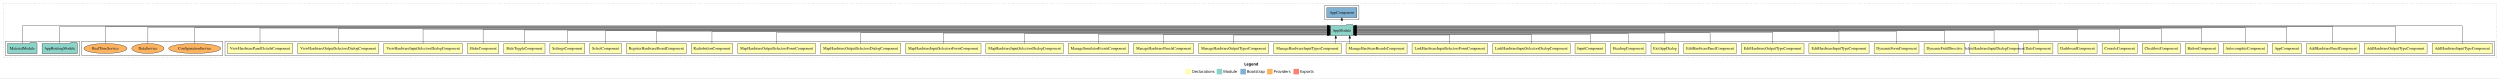
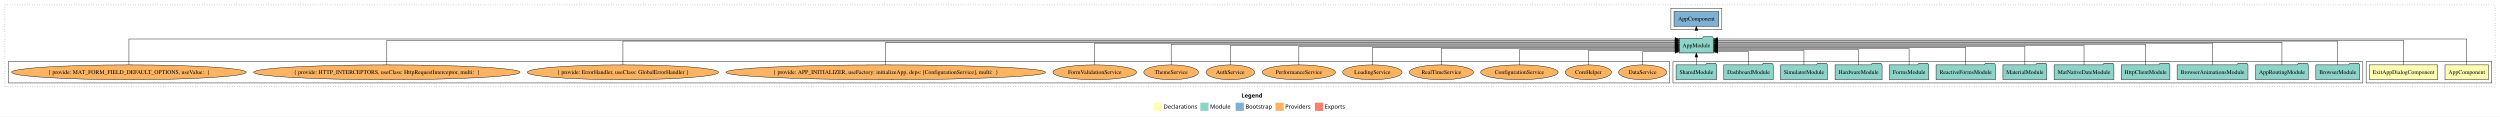
- <svg xmlns="http://www.w3.org/2000/svg" width="9077pt" height="284pt" viewBox="0.00 0.00 9077.00 284.00">
+ <svg xmlns="http://www.w3.org/2000/svg" width="6088pt" height="284pt" viewBox="0.00 0.00 6088.00 284.00">
  <g id="graph0" class="graph" transform="scale(1 1) rotate(0) translate(4 280)">
-     <polygon fill="white" stroke="transparent" points="-4,4 -4,-280 9073,-280 9073,4 -4,4" />
-     <text text-anchor="start" x="4513.51" y="-42.4" font-family="sans-serif" font-weight="bold" font-size="14.00">Legend</text>
-     <polygon fill="#ffffb3" stroke="transparent" points="4300.5,-10 4300.5,-30 4320.5,-30 4320.5,-10 4300.5,-10" />
-     <text text-anchor="start" x="4324.13" y="-15.4" font-family="sans-serif" font-size="14.00">  Declarations</text>
-     <polygon fill="#8dd3c7" stroke="transparent" points="4413.5,-10 4413.5,-30 4433.5,-30 4433.5,-10 4413.5,-10" />
-     <text text-anchor="start" x="4437.23" y="-15.4" font-family="sans-serif" font-size="14.00">  Module</text>
-     <polygon fill="#80b1d3" stroke="transparent" points="4499.5,-10 4499.5,-30 4519.5,-30 4519.5,-10 4499.5,-10" />
-     <text text-anchor="start" x="4523.28" y="-15.4" font-family="sans-serif" font-size="14.00">  Bootstrap</text>
-     <polygon fill="#fdb462" stroke="transparent" points="4596.5,-10 4596.5,-30 4616.5,-30 4616.5,-10 4596.5,-10" />
-     <text text-anchor="start" x="4620.17" y="-15.4" font-family="sans-serif" font-size="14.00">  Providers</text>
-     <polygon fill="#fb8072" stroke="transparent" points="4692.5,-10 4692.5,-30 4712.5,-30 4712.5,-10 4692.5,-10" />
-     <text text-anchor="start" x="4716.23" y="-15.4" font-family="sans-serif" font-size="14.00">  Exports</text>
+     <polygon fill="white" stroke="transparent" points="-4,4 -4,-280 6084,-280 6084,4 -4,4" />
+     <text text-anchor="start" x="3019.01" y="-42.4" font-family="Times-12" font-weight="bold" font-size="14.00">Legend</text>
+     <polygon fill="#ffffb3" stroke="transparent" points="2806,-10 2806,-30 2826,-30 2826,-10 2806,-10" />
+     <text text-anchor="start" x="2829.63" y="-15.4" font-family="Times-12" font-size="14.00">  Declarations</text>
+     <polygon fill="#8dd3c7" stroke="transparent" points="2919,-10 2919,-30 2939,-30 2939,-10 2919,-10" />
+     <text text-anchor="start" x="2942.73" y="-15.4" font-family="Times-12" font-size="14.00">  Module</text>
+     <polygon fill="#80b1d3" stroke="transparent" points="3005,-10 3005,-30 3025,-30 3025,-10 3005,-10" />
+     <text text-anchor="start" x="3028.78" y="-15.4" font-family="Times-12" font-size="14.00">  Bootstrap</text>
+     <polygon fill="#fdb462" stroke="transparent" points="3102,-10 3102,-30 3122,-30 3122,-10 3102,-10" />
+     <text text-anchor="start" x="3125.67" y="-15.4" font-family="Times-12" font-size="14.00">  Providers</text>
+     <polygon fill="#fb8072" stroke="transparent" points="3198,-10 3198,-30 3218,-30 3218,-10 3198,-10" />
+     <text text-anchor="start" x="3221.73" y="-15.4" font-family="Times-12" font-size="14.00">  Exports</text>
    <g id="clust1" class="cluster">
-       <polygon fill="none" stroke="black" stroke-dasharray="1,5" points="8,-70 8,-268 9061,-268 9061,-70 8,-70" />
+       <polygon fill="none" stroke="black" stroke-dasharray="1,5" points="8,-70 8,-268 6072,-268 6072,-70 8,-70" />
    </g>
    <g id="clust2" class="cluster">
-       <polygon fill="none" stroke="black" points="813,-78 813,-130 9053,-130 9053,-78 813,-78" />
-     </g>
-     <g id="clust45" class="cluster">
-       <polygon fill="none" stroke="black" points="293,-78 293,-130 805,-130 805,-78 293,-78" />
-     </g>
-     <g id="clust42" class="cluster">
-       <polygon fill="none" stroke="black" points="16,-78 16,-130 285,-130 285,-78 16,-78" />
-     </g>
-     <g id="clust44" class="cluster">
-       <polygon fill="none" stroke="black" points="4806,-208 4806,-260 4930,-260 4930,-208 4806,-208" />
+       <polygon fill="none" stroke="black" points="5758,-78 5758,-130 6064,-130 6064,-78 5758,-78" />
+     </g>
+     <g id="clust5" class="cluster">
+       <polygon fill="none" stroke="black" points="4070,-78 4070,-130 5750,-130 5750,-78 4070,-78" />
+     </g>
+     <g id="clust7" class="cluster">
+       <polygon fill="none" stroke="black" points="4065,-208 4065,-260 4189,-260 4189,-208 4065,-208" />
+     </g>
+     <g id="clust8" class="cluster">
+       <polygon fill="none" stroke="black" points="16,-78 16,-130 4062,-130 4062,-78 16,-78" />
    </g>
    <g id="node1" class="node">
-       <polygon fill="#ffffb3" stroke="black" points="9045.44,-122 8826.56,-122 8826.56,-86 9045.44,-86 9045.44,-122" />
-       <text text-anchor="middle" x="8936" y="-99.8" font-family="Times,serif" font-size="14.00">AddHardwareInputTypeComponent</text>
-     </g>
-     <g id="node40" class="node">
-       <polygon fill="#8dd3c7" stroke="black" points="4909.66,-187 4906.66,-191 4885.66,-191 4882.66,-187 4826.34,-187 4826.34,-151 4909.66,-151 4909.66,-187" />
-       <text text-anchor="middle" x="4868" y="-164.8" font-family="Times,serif" font-size="14.00">AppModule</text>
+       <polygon fill="#ffffb3" stroke="black" points="6055.94,-122 5950.06,-122 5950.06,-86 6055.94,-86 6055.94,-122" />
+       <text text-anchor="middle" x="6003" y="-99.8" font-family="Times,serif" font-size="14.00">AppComponent</text>
+     </g>
+     <g id="node3" class="node">
+       <polygon fill="#8dd3c7" stroke="black" points="4168.66,-187 4165.66,-191 4144.66,-191 4141.66,-187 4085.34,-187 4085.34,-151 4168.66,-151 4168.66,-187" />
+       <text text-anchor="middle" x="4127" y="-164.8" font-family="Times,serif" font-size="14.00">AppModule</text>
    </g>
    <g id="edge1" class="edge">
-       <path fill="none" stroke="black" d="M8936,-122.2C8936,-146.36 8936,-186 8936,-186 8936,-186 4919.92,-186 4919.92,-186" />
-       <polygon fill="black" stroke="black" points="4919.92,-182.5 4909.92,-186 4919.92,-189.5 4919.92,-182.5" />
+       <path fill="none" stroke="black" d="M6003,-122.38C6003,-146.28 6003,-185 6003,-185 6003,-185 4178.81,-185 4178.81,-185" />
+       <polygon fill="black" stroke="black" points="4178.81,-181.5 4168.81,-185 4178.81,-188.5 4178.81,-181.5" />
    </g>
    <g id="node2" class="node">
-       <polygon fill="#ffffb3" stroke="black" points="8808.27,-122 8579.73,-122 8579.73,-86 8808.27,-86 8808.27,-122" />
-       <text text-anchor="middle" x="8694" y="-99.8" font-family="Times,serif" font-size="14.00">AddHardwareOutputTypeComponent</text>
+       <polygon fill="#ffffb3" stroke="black" points="5932.38,-122 5765.62,-122 5765.62,-86 5932.38,-86 5932.38,-122" />
+       <text text-anchor="middle" x="5849" y="-99.8" font-family="Times,serif" font-size="14.00">ExitAppDialogComponent</text>
    </g>
    <g id="edge2" class="edge">
-       <path fill="none" stroke="black" d="M8694,-122.15C8694,-145.76 8694,-184 8694,-184 8694,-184 4919.66,-184 4919.66,-184" />
-       <polygon fill="black" stroke="black" points="4919.66,-180.5 4909.66,-184 4919.66,-187.5 4919.66,-180.5" />
-     </g>
-     <g id="node3" class="node">
-       <polygon fill="#ffffb3" stroke="black" points="8561.72,-122 8370.28,-122 8370.28,-86 8561.72,-86 8561.72,-122" />
-       <text text-anchor="middle" x="8466" y="-99.8" font-family="Times,serif" font-size="14.00">AddHardwarePanelComponent</text>
+       <path fill="none" stroke="black" d="M5849,-122.09C5849,-145.13 5849,-182 5849,-182 5849,-182 4178.71,-182 4178.71,-182" />
+       <polygon fill="black" stroke="black" points="4178.71,-178.5 4168.71,-182 4178.71,-185.5 4178.71,-178.5" />
+     </g>
+     <g id="node16" class="node">
+       <polygon fill="#80b1d3" stroke="black" points="4181.44,-252 4072.56,-252 4072.56,-216 4181.44,-216 4181.44,-252" />
+       <text text-anchor="middle" x="4127" y="-229.8" font-family="Times,serif" font-size="14.00">AppComponent </text>
+     </g>
+     <g id="edge15" class="edge">
+       <path fill="none" stroke="black" stroke-dasharray="1,5" d="M4127,-187.11C4127,-187.11 4127,-205.99 4127,-205.99" />
+       <polygon fill="black" stroke="black" points="4123.5,-205.99 4127,-215.99 4130.5,-205.99 4123.5,-205.99" />
+     </g>
+     <g id="node4" class="node">
+       <polygon fill="#8dd3c7" stroke="black" points="5742.47,-122 5739.47,-126 5718.47,-126 5715.47,-122 5635.53,-122 5635.53,-86 5742.47,-86 5742.47,-122" />
+       <text text-anchor="middle" x="5689" y="-99.8" font-family="Times,serif" font-size="14.00">BrowserModule</text>
    </g>
    <g id="edge3" class="edge">
-       <path fill="none" stroke="black" d="M8466,-122.32C8466,-145.66 8466,-183 8466,-183 8466,-183 4919.97,-183 4919.97,-183" />
-       <polygon fill="black" stroke="black" points="4919.97,-179.5 4909.97,-183 4919.97,-186.5 4919.97,-179.5" />
-     </g>
-     <g id="node4" class="node">
-       <polygon fill="#ffffb3" stroke="black" points="8351.94,-122 8246.06,-122 8246.06,-86 8351.94,-86 8351.94,-122" />
-       <text text-anchor="middle" x="8299" y="-99.8" font-family="Times,serif" font-size="14.00">AppComponent</text>
+       <path fill="none" stroke="black" d="M5689,-122.01C5689,-144.49 5689,-180 5689,-180 5689,-180 4178.78,-180 4178.78,-180" />
+       <polygon fill="black" stroke="black" points="4178.78,-176.5 4168.78,-180 4178.78,-183.5 4178.78,-176.5" />
+     </g>
+     <g id="node5" class="node">
+       <polygon fill="#8dd3c7" stroke="black" points="5617.27,-122 5614.27,-126 5593.27,-126 5590.27,-122 5488.73,-122 5488.73,-86 5617.27,-86 5617.27,-122" />
+       <text text-anchor="middle" x="5553" y="-99.8" font-family="Times,serif" font-size="14.00">AppRoutingModule</text>
    </g>
    <g id="edge4" class="edge">
-       <path fill="none" stroke="black" d="M8299,-122.25C8299,-145.02 8299,-181 8299,-181 8299,-181 4919.84,-181 4919.84,-181" />
-       <polygon fill="black" stroke="black" points="4919.84,-177.5 4909.84,-181 4919.84,-184.5 4919.84,-177.5" />
-     </g>
-     <g id="node5" class="node">
-       <polygon fill="#ffffb3" stroke="black" points="8228.15,-122 8067.85,-122 8067.85,-86 8228.15,-86 8228.15,-122" />
-       <text text-anchor="middle" x="8148" y="-99.8" font-family="Times,serif" font-size="14.00">AutocompleteComponent</text>
+       <path fill="none" stroke="black" d="M5553,-122.04C5553,-143.66 5553,-177 5553,-177 5553,-177 4178.91,-177 4178.91,-177" />
+       <polygon fill="black" stroke="black" points="4178.91,-173.5 4168.91,-177 4178.91,-180.5 4178.91,-173.5" />
+     </g>
+     <g id="node6" class="node">
+       <polygon fill="#8dd3c7" stroke="black" points="5470.3,-122 5467.3,-126 5446.3,-126 5443.3,-122 5297.7,-122 5297.7,-86 5470.3,-86 5470.3,-122" />
+       <text text-anchor="middle" x="5384" y="-99.8" font-family="Times,serif" font-size="14.00">BrowserAnimationsModule</text>
    </g>
    <g id="edge5" class="edge">
-       <path fill="none" stroke="black" d="M8148,-122.16C8148,-144.35 8148,-179 8148,-179 8148,-179 4919.77,-179 4919.77,-179" />
-       <polygon fill="black" stroke="black" points="4919.77,-175.5 4909.77,-179 4919.77,-182.5 4919.77,-175.5" />
-     </g>
-     <g id="node6" class="node">
-       <polygon fill="#ffffb3" stroke="black" points="8049.95,-122 7930.05,-122 7930.05,-86 8049.95,-86 8049.95,-122" />
-       <text text-anchor="middle" x="7990" y="-99.8" font-family="Times,serif" font-size="14.00">ButtonComponent</text>
+       <path fill="none" stroke="black" d="M5384,-122.28C5384,-143.32 5384,-175 5384,-175 5384,-175 4178.82,-175 4178.82,-175" />
+       <polygon fill="black" stroke="black" points="4178.82,-171.5 4168.82,-175 4178.82,-178.5 4178.82,-171.5" />
+     </g>
+     <g id="node7" class="node">
+       <polygon fill="#8dd3c7" stroke="black" points="5280.16,-122 5277.16,-126 5256.16,-126 5253.16,-122 5161.84,-122 5161.84,-86 5280.16,-86 5280.16,-122" />
+       <text text-anchor="middle" x="5221" y="-99.8" font-family="Times,serif" font-size="14.00">HttpClientModule</text>
    </g>
    <g id="edge6" class="edge">
-       <path fill="none" stroke="black" d="M7990,-122.29C7990,-144.21 7990,-178 7990,-178 7990,-178 4919.77,-178 4919.77,-178" />
-       <polygon fill="black" stroke="black" points="4919.77,-174.5 4909.77,-178 4919.77,-181.5 4919.77,-174.5" />
-     </g>
-     <g id="node7" class="node">
-       <polygon fill="#ffffb3" stroke="black" points="7912.1,-122 7773.9,-122 7773.9,-86 7912.1,-86 7912.1,-122" />
-       <text text-anchor="middle" x="7843" y="-99.8" font-family="Times,serif" font-size="14.00">CheckboxComponent</text>
+       <path fill="none" stroke="black" d="M5221,-122.22C5221,-142.37 5221,-172 5221,-172 5221,-172 4178.88,-172 4178.88,-172" />
+       <polygon fill="black" stroke="black" points="4178.88,-168.5 4168.88,-172 4178.88,-175.5 4178.88,-168.5" />
+     </g>
+     <g id="node8" class="node">
+       <polygon fill="#8dd3c7" stroke="black" points="5143.84,-122 5140.84,-126 5119.84,-126 5116.84,-122 4998.16,-122 4998.16,-86 5143.84,-86 5143.84,-122" />
+       <text text-anchor="middle" x="5071" y="-99.8" font-family="Times,serif" font-size="14.00">MatNativeDateModule</text>
    </g>
    <g id="edge7" class="edge">
-       <path fill="none" stroke="black" d="M7843,-122.17C7843,-143.5 7843,-176 7843,-176 7843,-176 4919.77,-176 4919.77,-176" />
-       <polygon fill="black" stroke="black" points="4919.77,-172.5 4909.77,-176 4919.77,-179.5 4919.77,-172.5" />
-     </g>
-     <g id="node8" class="node">
-       <polygon fill="#ffffb3" stroke="black" points="7755.72,-122 7628.28,-122 7628.28,-86 7755.72,-86 7755.72,-122" />
-       <text text-anchor="middle" x="7692" y="-99.8" font-family="Times,serif" font-size="14.00">ConsoleComponent</text>
+       <path fill="none" stroke="black" d="M5071,-122.11C5071,-141.34 5071,-169 5071,-169 5071,-169 4178.78,-169 4178.78,-169" />
+       <polygon fill="black" stroke="black" points="4178.78,-165.5 4168.78,-169 4178.78,-172.5 4178.78,-165.5" />
+     </g>
+     <g id="node9" class="node">
+       <polygon fill="#8dd3c7" stroke="black" points="4980.47,-122 4977.47,-126 4956.47,-126 4953.47,-122 4873.53,-122 4873.53,-86 4980.47,-86 4980.47,-122" />
+       <text text-anchor="middle" x="4927" y="-99.8" font-family="Times,serif" font-size="14.00">MaterialModule</text>
    </g>
    <g id="edge8" class="edge">
-       <path fill="none" stroke="black" d="M7692,-122.03C7692,-142.77 7692,-174 7692,-174 7692,-174 4919.84,-174 4919.84,-174" />
-       <polygon fill="black" stroke="black" points="4919.84,-170.5 4909.84,-174 4919.84,-177.5 4919.84,-170.5" />
-     </g>
-     <g id="node9" class="node">
-       <polygon fill="#ffffb3" stroke="black" points="7609.97,-122 7468.03,-122 7468.03,-86 7609.97,-86 7609.97,-122" />
-       <text text-anchor="middle" x="7539" y="-99.8" font-family="Times,serif" font-size="14.00">DashboardComponent</text>
+       <path fill="none" stroke="black" d="M4927,-122.22C4927,-140.83 4927,-167 4927,-167 4927,-167 4178.89,-167 4178.89,-167" />
+       <polygon fill="black" stroke="black" points="4178.89,-163.5 4168.89,-167 4178.89,-170.5 4178.89,-163.5" />
+     </g>
+     <g id="node10" class="node">
+       <polygon fill="#8dd3c7" stroke="black" points="4855.3,-122 4852.3,-126 4831.3,-126 4828.3,-122 4710.7,-122 4710.7,-86 4855.3,-86 4855.3,-122" />
+       <text text-anchor="middle" x="4783" y="-99.8" font-family="Times,serif" font-size="14.00">ReactiveFormsModule</text>
    </g>
    <g id="edge9" class="edge">
-       <path fill="none" stroke="black" d="M7539,-122.13C7539,-142.57 7539,-173 7539,-173 7539,-173 4919.69,-173 4919.69,-173" />
-       <polygon fill="black" stroke="black" points="4919.69,-169.5 4909.69,-173 4919.69,-176.5 4919.69,-169.5" />
-     </g>
-     <g id="node10" class="node">
-       <polygon fill="#ffffb3" stroke="black" points="7449.76,-122 7342.24,-122 7342.24,-86 7449.76,-86 7449.76,-122" />
-       <text text-anchor="middle" x="7396" y="-99.8" font-family="Times,serif" font-size="14.00">DateComponent</text>
+       <path fill="none" stroke="black" d="M4783,-122C4783,-139.68 4783,-164 4783,-164 4783,-164 4178.78,-164 4178.78,-164" />
+       <polygon fill="black" stroke="black" points="4178.78,-160.5 4168.78,-164 4178.78,-167.5 4178.78,-160.5" />
+     </g>
+     <g id="node11" class="node">
+       <polygon fill="#8dd3c7" stroke="black" points="4692.83,-122 4689.83,-126 4668.83,-126 4665.83,-122 4597.17,-122 4597.17,-86 4692.83,-86 4692.83,-122" />
+       <text text-anchor="middle" x="4645" y="-99.8" font-family="Times,serif" font-size="14.00">FormsModule</text>
    </g>
    <g id="edge10" class="edge">
-       <path fill="none" stroke="black" d="M7396,-122.31C7396,-142.15 7396,-171 7396,-171 7396,-171 4919.77,-171 4919.77,-171" />
-       <polygon fill="black" stroke="black" points="4919.77,-167.5 4909.77,-171 4919.77,-174.5 4919.77,-167.5" />
-     </g>
-     <g id="node11" class="node">
-       <polygon fill="#ffffb3" stroke="black" points="7323.86,-122 7148.14,-122 7148.14,-86 7323.86,-86 7323.86,-122" />
-       <text text-anchor="middle" x="7236" y="-99.8" font-family="Times,serif" font-size="14.00">DeleteHardwareInputDialogComponent</text>
+       <path fill="none" stroke="black" d="M4645,-122.03C4645,-139.06 4645,-162 4645,-162 4645,-162 4178.95,-162 4178.95,-162" />
+       <polygon fill="black" stroke="black" points="4178.95,-158.5 4168.95,-162 4178.95,-165.5 4178.95,-158.5" />
+     </g>
+     <g id="node12" class="node">
+       <polygon fill="#8dd3c7" stroke="black" points="4579.23,-122 4576.23,-126 4555.23,-126 4552.23,-122 4464.77,-122 4464.77,-86 4579.23,-86 4579.23,-122" />
+       <text text-anchor="middle" x="4522" y="-99.8" font-family="Times,serif" font-size="14.00">HardwareModule</text>
    </g>
    <g id="edge11" class="edge">
-       <path fill="none" stroke="black" d="M7236,-122.11C7236,-141.34 7236,-169 7236,-169 7236,-169 4919.85,-169 4919.85,-169" />
-       <polygon fill="black" stroke="black" points="4919.85,-165.5 4909.85,-169 4919.85,-172.5 4919.85,-165.5" />
-     </g>
-     <g id="node12" class="node">
-       <polygon fill="#ffffb3" stroke="black" points="7130.18,-122 6981.82,-122 6981.82,-86 7130.18,-86 7130.18,-122" />
-       <text text-anchor="middle" x="7056" y="-99.8" font-family="Times,serif" font-size="14.00">DynamicFieldDirective</text>
+       <path fill="none" stroke="black" d="M4522,-122.01C4522,-138.05 4522,-159 4522,-159 4522,-159 4178.9,-159 4178.9,-159" />
+       <polygon fill="black" stroke="black" points="4178.9,-155.5 4168.9,-159 4178.9,-162.5 4178.9,-155.5" />
+     </g>
+     <g id="node13" class="node">
+       <polygon fill="#8dd3c7" stroke="black" points="4446.27,-122 4443.27,-126 4422.27,-126 4419.27,-122 4331.73,-122 4331.73,-86 4446.27,-86 4446.27,-122" />
+       <text text-anchor="middle" x="4389" y="-99.8" font-family="Times,serif" font-size="14.00">SimulatorModule</text>
    </g>
    <g id="edge12" class="edge">
-       <path fill="none" stroke="black" d="M7056,-122.17C7056,-141.09 7056,-168 7056,-168 7056,-168 4919.75,-168 4919.75,-168" />
-       <polygon fill="black" stroke="black" points="4919.75,-164.5 4909.75,-168 4919.75,-171.5 4919.75,-164.5" />
-     </g>
-     <g id="node13" class="node">
-       <polygon fill="#ffffb3" stroke="black" points="6963.48,-122 6800.52,-122 6800.52,-86 6963.48,-86 6963.48,-122" />
-       <text text-anchor="middle" x="6882" y="-99.8" font-family="Times,serif" font-size="14.00">DynamicFormComponent</text>
+       <path fill="none" stroke="black" d="M4389,-122.24C4389,-137.57 4389,-157 4389,-157 4389,-157 4178.8,-157 4178.8,-157" />
+       <polygon fill="black" stroke="black" points="4178.8,-153.5 4168.8,-157 4178.8,-160.5 4178.8,-153.5" />
+     </g>
+     <g id="node14" class="node">
+       <polygon fill="#8dd3c7" stroke="black" points="4314.19,-122 4311.19,-126 4290.19,-126 4287.19,-122 4193.81,-122 4193.81,-86 4314.19,-86 4314.19,-122" />
+       <text text-anchor="middle" x="4254" y="-99.8" font-family="Times,serif" font-size="14.00">DashboardModule</text>
    </g>
    <g id="edge13" class="edge">
-       <path fill="none" stroke="black" d="M6882,-122.27C6882,-140.56 6882,-166 6882,-166 6882,-166 4920.07,-166 4920.07,-166" />
-       <polygon fill="black" stroke="black" points="4920.07,-162.5 4910.07,-166 4920.07,-169.5 4920.07,-162.5" />
-     </g>
-     <g id="node14" class="node">
-       <polygon fill="#ffffb3" stroke="black" points="6782.16,-122 6563.84,-122 6563.84,-86 6782.16,-86 6782.16,-122" />
-       <text text-anchor="middle" x="6673" y="-99.8" font-family="Times,serif" font-size="14.00">EditHardwareInputTypeComponent</text>
+       <path fill="none" stroke="black" d="M4254,-122.05C4254,-136.37 4254,-154 4254,-154 4254,-154 4178.94,-154 4178.94,-154" />
+       <polygon fill="black" stroke="black" points="4178.94,-150.5 4168.94,-154 4178.94,-157.5 4178.94,-150.5" />
+     </g>
+     <g id="node15" class="node">
+       <polygon fill="#8dd3c7" stroke="black" points="4176.42,-122 4173.42,-126 4152.42,-126 4149.42,-122 4077.58,-122 4077.58,-86 4176.42,-86 4176.42,-122" />
+       <text text-anchor="middle" x="4127" y="-99.8" font-family="Times,serif" font-size="14.00">SharedModule</text>
    </g>
    <g id="edge14" class="edge">
-       <path fill="none" stroke="black" d="M6673,-122.3C6673,-140.27 6673,-165 6673,-165 6673,-165 4919.96,-165 4919.96,-165" />
-       <polygon fill="black" stroke="black" points="4919.96,-161.5 4909.96,-165 4919.96,-168.5 4919.96,-161.5" />
-     </g>
-     <g id="node15" class="node">
-       <polygon fill="#ffffb3" stroke="black" points="6546,-122 6318,-122 6318,-86 6546,-86 6546,-122" />
-       <text text-anchor="middle" x="6432" y="-99.8" font-family="Times,serif" font-size="14.00">EditHardwareOutputTypeComponent</text>
-     </g>
-     <g id="edge15" class="edge">
-       <path fill="none" stroke="black" d="M6432,-122.02C6432,-139.37 6432,-163 6432,-163 6432,-163 4919.83,-163 4919.83,-163" />
-       <polygon fill="black" stroke="black" points="4919.83,-159.5 4909.83,-163 4919.83,-166.5 4919.83,-159.5" />
-     </g>
-     <g id="node16" class="node">
-       <polygon fill="#ffffb3" stroke="black" points="6300.45,-122 6109.55,-122 6109.55,-86 6300.45,-86 6300.45,-122" />
-       <text text-anchor="middle" x="6205" y="-99.8" font-family="Times,serif" font-size="14.00">EditHardwarePanelComponent</text>
+       <path fill="none" stroke="black" d="M4127,-122.11C4127,-122.11 4127,-140.99 4127,-140.99" />
+       <polygon fill="black" stroke="black" points="4123.5,-140.99 4127,-150.99 4130.5,-140.99 4123.5,-140.99" />
+     </g>
+     <g id="node17" class="node">
+       <ellipse fill="#fdb462" stroke="black" cx="3996" cy="-104" rx="58.44" ry="18" />
+       <text text-anchor="middle" x="3996" y="-99.8" font-family="Times,serif" font-size="14.00">DataService</text>
    </g>
    <g id="edge16" class="edge">
-       <path fill="none" stroke="black" d="M6205,-122.04C6205,-138.73 6205,-161 6205,-161 6205,-161 4919.85,-161 4919.85,-161" />
-       <polygon fill="black" stroke="black" points="4919.85,-157.5 4909.85,-161 4919.85,-164.5 4919.85,-157.5" />
-     </g>
-     <g id="node17" class="node">
-       <polygon fill="#ffffb3" stroke="black" points="6091.54,-122 5990.46,-122 5990.46,-86 6091.54,-86 6091.54,-122" />
-       <text text-anchor="middle" x="6041" y="-99.8" font-family="Times,serif" font-size="14.00">ExitAppDialog</text>
+       <path fill="none" stroke="black" d="M3996,-122.05C3996,-136.37 3996,-154 3996,-154 3996,-154 4075.19,-154 4075.19,-154" />
+       <polygon fill="black" stroke="black" points="4075.19,-157.5 4085.19,-154 4075.19,-150.5 4075.19,-157.5" />
+     </g>
+     <g id="node18" class="node">
+       <ellipse fill="#fdb462" stroke="black" cx="3864" cy="-104" rx="56.16" ry="18" />
+       <text text-anchor="middle" x="3864" y="-99.8" font-family="Times,serif" font-size="14.00">CoreHelper</text>
    </g>
    <g id="edge17" class="edge">
-       <path fill="none" stroke="black" d="M6041,-122.03C6041,-138.4 6041,-160 6041,-160 6041,-160 4919.75,-160 4919.75,-160" />
-       <polygon fill="black" stroke="black" points="4919.75,-156.5 4909.75,-160 4919.75,-163.5 4919.75,-156.5" />
-     </g>
-     <g id="node18" class="node">
-       <polygon fill="#ffffb3" stroke="black" points="5972.26,-122 5843.74,-122 5843.74,-86 5972.26,-86 5972.26,-122" />
-       <text text-anchor="middle" x="5908" y="-99.8" font-family="Times,serif" font-size="14.00">HeadingComponent</text>
+       <path fill="none" stroke="black" d="M3864,-122.24C3864,-137.57 3864,-157 3864,-157 3864,-157 4075.33,-157 4075.33,-157" />
+       <polygon fill="black" stroke="black" points="4075.33,-160.5 4085.33,-157 4075.33,-153.5 4075.33,-160.5" />
+     </g>
+     <g id="node19" class="node">
+       <ellipse fill="#fdb462" stroke="black" cx="3696" cy="-104" rx="94.34" ry="18" />
+       <text text-anchor="middle" x="3696" y="-99.8" font-family="Times,serif" font-size="14.00">ConfigurationService</text>
    </g>
    <g id="edge18" class="edge">
-       <path fill="none" stroke="black" d="M5908,-122.28C5908,-137.95 5908,-158 5908,-158 5908,-158 4919.73,-158 4919.73,-158" />
-       <polygon fill="black" stroke="black" points="4919.73,-154.5 4909.73,-158 4919.73,-161.5 4919.73,-154.5" />
-     </g>
-     <g id="node19" class="node">
-       <polygon fill="#ffffb3" stroke="black" points="5825.38,-122 5714.62,-122 5714.62,-86 5825.38,-86 5825.38,-122" />
-       <text text-anchor="middle" x="5770" y="-99.8" font-family="Times,serif" font-size="14.00">InputComponent</text>
+       <path fill="none" stroke="black" d="M3696,-122.01C3696,-138.05 3696,-159 3696,-159 3696,-159 4075.28,-159 4075.28,-159" />
+       <polygon fill="black" stroke="black" points="4075.28,-162.5 4085.28,-159 4075.28,-155.5 4075.28,-162.5" />
+     </g>
+     <g id="node20" class="node">
+       <ellipse fill="#fdb462" stroke="black" cx="3506" cy="-104" rx="78.14" ry="18" />
+       <text text-anchor="middle" x="3506" y="-99.8" font-family="Times,serif" font-size="14.00">RealTimeService</text>
    </g>
    <g id="edge19" class="edge">
-       <path fill="none" stroke="black" d="M5770,-122.19C5770,-137.18 5770,-156 5770,-156 5770,-156 4919.7,-156 4919.7,-156" />
-       <polygon fill="black" stroke="black" points="4919.7,-152.5 4909.7,-156 4919.7,-159.5 4919.7,-152.5" />
-     </g>
-     <g id="node20" class="node">
-       <polygon fill="#ffffb3" stroke="black" points="5696.92,-122 5415.08,-122 5415.08,-86 5696.92,-86 5696.92,-122" />
-       <text text-anchor="middle" x="5556" y="-99.8" font-family="Times,serif" font-size="14.00">LinkHardwareInputSelectorsDialogComponent</text>
+       <path fill="none" stroke="black" d="M3506,-122.03C3506,-139.06 3506,-162 3506,-162 3506,-162 4075.29,-162 4075.29,-162" />
+       <polygon fill="black" stroke="black" points="4075.29,-165.5 4085.29,-162 4075.29,-158.5 4075.29,-165.5" />
+     </g>
+     <g id="node21" class="node">
+       <ellipse fill="#fdb462" stroke="black" cx="3338" cy="-104" rx="72.35" ry="18" />
+       <text text-anchor="middle" x="3338" y="-99.8" font-family="Times,serif" font-size="14.00">LoadingService</text>
    </g>
    <g id="edge20" class="edge">
-       <path fill="none" stroke="black" d="M5556,-122.12C5556,-136.78 5556,-155 5556,-155 5556,-155 4919.74,-155 4919.74,-155" />
-       <polygon fill="black" stroke="black" points="4919.74,-151.5 4909.74,-155 4919.74,-158.5 4919.74,-151.5" />
-     </g>
-     <g id="node21" class="node">
-       <polygon fill="#ffffb3" stroke="black" points="5397.15,-122 5122.85,-122 5122.85,-86 5397.15,-86 5397.15,-122" />
-       <text text-anchor="middle" x="5260" y="-99.8" font-family="Times,serif" font-size="14.00">LinkHardwareInputSelectorsFormComponent</text>
+       <path fill="none" stroke="black" d="M3338,-122C3338,-139.68 3338,-164 3338,-164 3338,-164 4075.14,-164 4075.14,-164" />
+       <polygon fill="black" stroke="black" points="4075.14,-167.5 4085.14,-164 4075.14,-160.5 4075.14,-167.5" />
+     </g>
+     <g id="node22" class="node">
+       <ellipse fill="#fdb462" stroke="black" cx="3159" cy="-104" rx="89.14" ry="18" />
+       <text text-anchor="middle" x="3159" y="-99.8" font-family="Times,serif" font-size="14.00">PerformanceService</text>
    </g>
    <g id="edge21" class="edge">
-       <path fill="none" stroke="black" d="M5260,-122.25C5260,-136.18 5260,-153 5260,-153 5260,-153 4919.95,-153 4919.95,-153" />
-       <polygon fill="black" stroke="black" points="4919.95,-149.5 4909.95,-153 4919.95,-156.5 4919.95,-149.5" />
-     </g>
-     <g id="node22" class="node">
-       <polygon fill="#ffffb3" stroke="black" points="5104.76,-122 4883.24,-122 4883.24,-86 5104.76,-86 5104.76,-122" />
-       <text text-anchor="middle" x="4994" y="-99.8" font-family="Times,serif" font-size="14.00">ManageHardwareBoardsComponent</text>
+       <path fill="none" stroke="black" d="M3159,-122.22C3159,-140.83 3159,-167 3159,-167 3159,-167 4075.1,-167 4075.1,-167" />
+       <polygon fill="black" stroke="black" points="4075.1,-170.5 4085.1,-167 4075.1,-163.5 4075.1,-170.5" />
+     </g>
+     <g id="node23" class="node">
+       <ellipse fill="#fdb462" stroke="black" cx="2992" cy="-104" rx="59.11" ry="18" />
+       <text text-anchor="middle" x="2992" y="-99.8" font-family="Times,serif" font-size="14.00">AuthService</text>
    </g>
    <g id="edge22" class="edge">
-       <path fill="none" stroke="black" d="M4896.6,-122.11C4896.6,-122.11 4896.6,-140.99 4896.6,-140.99" />
-       <polygon fill="black" stroke="black" points="4893.1,-140.99 4896.6,-150.99 4900.1,-140.99 4893.1,-140.99" />
-     </g>
-     <g id="node23" class="node">
-       <polygon fill="#ffffb3" stroke="black" points="4865.86,-122 4620.14,-122 4620.14,-86 4865.86,-86 4865.86,-122" />
-       <text text-anchor="middle" x="4743" y="-99.8" font-family="Times,serif" font-size="14.00">ManageHardwareInputTypesComponent</text>
+       <path fill="none" stroke="black" d="M2992,-122.11C2992,-141.34 2992,-169 2992,-169 2992,-169 4075.26,-169 4075.26,-169" />
+       <polygon fill="black" stroke="black" points="4075.26,-172.5 4085.26,-169 4075.26,-165.5 4075.26,-172.5" />
+     </g>
+     <g id="node24" class="node">
+       <ellipse fill="#fdb462" stroke="black" cx="2848" cy="-104" rx="66.61" ry="18" />
+       <text text-anchor="middle" x="2848" y="-99.8" font-family="Times,serif" font-size="14.00">ThemeService</text>
    </g>
    <g id="edge23" class="edge">
-       <path fill="none" stroke="black" d="M4845.93,-122.11C4845.93,-122.11 4845.93,-140.99 4845.93,-140.99" />
-       <polygon fill="black" stroke="black" points="4842.43,-140.99 4845.93,-150.99 4849.43,-140.99 4842.43,-140.99" />
-     </g>
-     <g id="node24" class="node">
-       <polygon fill="#ffffb3" stroke="black" points="4602.2,-122 4347.8,-122 4347.8,-86 4602.2,-86 4602.2,-122" />
-       <text text-anchor="middle" x="4475" y="-99.8" font-family="Times,serif" font-size="14.00">ManageHardwareOutputTypesComponent</text>
+       <path fill="none" stroke="black" d="M2848,-122.22C2848,-142.37 2848,-172 2848,-172 2848,-172 4075.17,-172 4075.17,-172" />
+       <polygon fill="black" stroke="black" points="4075.17,-175.5 4085.17,-172 4075.17,-168.5 4075.17,-175.5" />
+     </g>
+     <g id="node25" class="node">
+       <ellipse fill="#fdb462" stroke="black" cx="2662" cy="-104" rx="101.86" ry="18" />
+       <text text-anchor="middle" x="2662" y="-99.8" font-family="Times,serif" font-size="14.00">FormValidationService</text>
    </g>
    <g id="edge24" class="edge">
-       <path fill="none" stroke="black" d="M4475,-122.25C4475,-136.18 4475,-153 4475,-153 4475,-153 4816.31,-153 4816.31,-153" />
-       <polygon fill="black" stroke="black" points="4816.31,-156.5 4826.31,-153 4816.31,-149.5 4816.31,-156.5" />
-     </g>
-     <g id="node25" class="node">
-       <polygon fill="#ffffb3" stroke="black" points="4330.15,-122 4111.85,-122 4111.85,-86 4330.15,-86 4330.15,-122" />
-       <text text-anchor="middle" x="4221" y="-99.8" font-family="Times,serif" font-size="14.00">ManageHardwarePanelsComponent</text>
+       <path fill="none" stroke="black" d="M2662,-122.28C2662,-143.32 2662,-175 2662,-175 2662,-175 4075.13,-175 4075.13,-175" />
+       <polygon fill="black" stroke="black" points="4075.13,-178.5 4085.13,-175 4075.13,-171.5 4075.13,-178.5" />
+     </g>
+     <g id="node26" class="node">
+       <ellipse fill="#fdb462" stroke="black" cx="2153" cy="-104" rx="389.15" ry="18" />
+       <text text-anchor="middle" x="2153" y="-99.8" font-family="Times,serif" font-size="14.00">{ provide: APP_INITIALIZER, useFactory: initializeApp, deps: [ConfigurationService], multi:  }</text>
    </g>
    <g id="edge25" class="edge">
-       <path fill="none" stroke="black" d="M4221,-122.12C4221,-136.78 4221,-155 4221,-155 4221,-155 4816.05,-155 4816.05,-155" />
-       <polygon fill="black" stroke="black" points="4816.05,-158.5 4826.05,-155 4816.05,-151.5 4816.05,-158.5" />
-     </g>
-     <g id="node26" class="node">
-       <polygon fill="#ffffb3" stroke="black" points="4093.74,-122 3874.26,-122 3874.26,-86 4093.74,-86 4093.74,-122" />
-       <text text-anchor="middle" x="3984" y="-99.8" font-family="Times,serif" font-size="14.00">ManageSimulatorEventsComponent</text>
+       <path fill="none" stroke="black" d="M2153,-122.04C2153,-143.66 2153,-177 2153,-177 2153,-177 4075.31,-177 4075.31,-177" />
+       <polygon fill="black" stroke="black" points="4075.31,-180.5 4085.31,-177 4075.31,-173.5 4075.31,-180.5" />
+     </g>
+     <g id="node27" class="node">
+       <ellipse fill="#fdb462" stroke="black" cx="1513" cy="-104" rx="232.85" ry="18" />
+       <text text-anchor="middle" x="1513" y="-99.8" font-family="Times,serif" font-size="14.00">{ provide: ErrorHandler, useClass: GlobalErrorHandler }</text>
    </g>
    <g id="edge26" class="edge">
-       <path fill="none" stroke="black" d="M3984,-122.19C3984,-137.18 3984,-156 3984,-156 3984,-156 4816.25,-156 4816.25,-156" />
-       <polygon fill="black" stroke="black" points="4816.25,-159.5 4826.25,-156 4816.25,-152.5 4816.25,-159.5" />
-     </g>
-     <g id="node27" class="node">
-       <polygon fill="#ffffb3" stroke="black" points="3856.64,-122 3575.36,-122 3575.36,-86 3856.64,-86 3856.64,-122" />
-       <text text-anchor="middle" x="3716" y="-99.8" font-family="Times,serif" font-size="14.00">MapHardwareInputSelectorsDialogComponent</text>
+       <path fill="none" stroke="black" d="M1513,-122.01C1513,-144.49 1513,-180 1513,-180 1513,-180 4075.15,-180 4075.15,-180" />
+       <polygon fill="black" stroke="black" points="4075.15,-183.5 4085.15,-180 4075.15,-176.5 4075.15,-183.5" />
+     </g>
+     <g id="node28" class="node">
+       <ellipse fill="#fdb462" stroke="black" cx="938" cy="-104" rx="324.36" ry="18" />
+       <text text-anchor="middle" x="938" y="-99.8" font-family="Times,serif" font-size="14.00">{ provide: HTTP_INTERCEPTORS, useClass: HttpRequestInterceptor, multi:  }</text>
    </g>
    <g id="edge27" class="edge">
-       <path fill="none" stroke="black" d="M3716,-122.28C3716,-137.95 3716,-158 3716,-158 3716,-158 4816.32,-158 4816.32,-158" />
-       <polygon fill="black" stroke="black" points="4816.32,-161.5 4826.32,-158 4816.32,-154.5 4816.32,-161.5" />
-     </g>
-     <g id="node28" class="node">
-       <polygon fill="#ffffb3" stroke="black" points="3557.87,-122 3284.13,-122 3284.13,-86 3557.87,-86 3557.87,-122" />
-       <text text-anchor="middle" x="3421" y="-99.8" font-family="Times,serif" font-size="14.00">MapHardwareInputSelectorsFormComponent</text>
+       <path fill="none" stroke="black" d="M938,-122.09C938,-145.13 938,-182 938,-182 938,-182 4075.22,-182 4075.22,-182" />
+       <polygon fill="black" stroke="black" points="4075.22,-185.5 4085.22,-182 4075.22,-178.5 4075.22,-185.5" />
+     </g>
+     <g id="node29" class="node">
+       <ellipse fill="#fdb462" stroke="black" cx="310" cy="-104" rx="285.63" ry="18" />
+       <text text-anchor="middle" x="310" y="-99.8" font-family="Times,serif" font-size="14.00">{ provide: MAT_FORM_FIELD_DEFAULT_OPTIONS, useValue:  }</text>
    </g>
    <g id="edge28" class="edge">
-       <path fill="none" stroke="black" d="M3421,-122.03C3421,-138.4 3421,-160 3421,-160 3421,-160 4816.25,-160 4816.25,-160" />
-       <polygon fill="black" stroke="black" points="4816.25,-163.5 4826.25,-160 4816.25,-156.5 4816.25,-163.5" />
-     </g>
-     <g id="node29" class="node">
-       <polygon fill="#ffffb3" stroke="black" points="3266.47,-122 2975.53,-122 2975.53,-86 3266.47,-86 3266.47,-122" />
-       <text text-anchor="middle" x="3121" y="-99.8" font-family="Times,serif" font-size="14.00">MapHardwareOutputSelectorsDialogComponent</text>
-     </g>
-     <g id="edge29" class="edge">
-       <path fill="none" stroke="black" d="M3121,-122.04C3121,-138.73 3121,-161 3121,-161 3121,-161 4816.11,-161 4816.11,-161" />
-       <polygon fill="black" stroke="black" points="4816.11,-164.5 4826.11,-161 4816.11,-157.5 4816.11,-164.5" />
-     </g>
-     <g id="node30" class="node">
-       <polygon fill="#ffffb3" stroke="black" points="2957.2,-122 2674.8,-122 2674.8,-86 2957.2,-86 2957.2,-122" />
-       <text text-anchor="middle" x="2816" y="-99.8" font-family="Times,serif" font-size="14.00">MapHardwareOutputSelectorsFormComponent</text>
-     </g>
-     <g id="edge30" class="edge">
-       <path fill="none" stroke="black" d="M2816,-122.02C2816,-139.37 2816,-163 2816,-163 2816,-163 4816.08,-163 4816.08,-163" />
-       <polygon fill="black" stroke="black" points="4816.08,-166.5 4826.08,-163 4816.08,-159.5 4816.08,-166.5" />
-     </g>
-     <g id="node31" class="node">
-       <polygon fill="#ffffb3" stroke="black" points="2656.06,-122 2505.94,-122 2505.94,-86 2656.06,-86 2656.06,-122" />
-       <text text-anchor="middle" x="2581" y="-99.8" font-family="Times,serif" font-size="14.00">RadiobuttonComponent</text>
-     </g>
-     <g id="edge31" class="edge">
-       <path fill="none" stroke="black" d="M2581,-122.3C2581,-140.27 2581,-165 2581,-165 2581,-165 4815.86,-165 4815.86,-165" />
-       <polygon fill="black" stroke="black" points="4815.86,-168.5 4825.86,-165 4815.86,-161.5 4815.86,-168.5" />
-     </g>
-     <g id="node32" class="node">
-       <polygon fill="#ffffb3" stroke="black" points="2487.87,-122 2270.13,-122 2270.13,-86 2487.87,-86 2487.87,-122" />
-       <text text-anchor="middle" x="2379" y="-99.8" font-family="Times,serif" font-size="14.00">RegisterHardwareBoardComponent</text>
-     </g>
-     <g id="edge32" class="edge">
-       <path fill="none" stroke="black" d="M2379,-122.27C2379,-140.56 2379,-166 2379,-166 2379,-166 4816.1,-166 4816.1,-166" />
-       <polygon fill="black" stroke="black" points="4816.1,-169.5 4826.1,-166 4816.1,-162.5 4816.1,-169.5" />
-     </g>
-     <g id="node33" class="node">
-       <polygon fill="#ffffb3" stroke="black" points="2252.54,-122 2137.46,-122 2137.46,-86 2252.54,-86 2252.54,-122" />
-       <text text-anchor="middle" x="2195" y="-99.8" font-family="Times,serif" font-size="14.00">SelectComponent</text>
-     </g>
-     <g id="edge33" class="edge">
-       <path fill="none" stroke="black" d="M2195,-122.17C2195,-141.09 2195,-168 2195,-168 2195,-168 4816.28,-168 4816.28,-168" />
-       <polygon fill="black" stroke="black" points="4816.28,-171.5 4826.28,-168 4816.28,-164.5 4816.28,-171.5" />
-     </g>
-     <g id="node34" class="node">
-       <polygon fill="#ffffb3" stroke="black" points="2119.45,-122 1992.55,-122 1992.55,-86 2119.45,-86 2119.45,-122" />
-       <text text-anchor="middle" x="2056" y="-99.8" font-family="Times,serif" font-size="14.00">SettingsComponent</text>
-     </g>
-     <g id="edge34" class="edge">
-       <path fill="none" stroke="black" d="M2056,-122.11C2056,-141.34 2056,-169 2056,-169 2056,-169 4816.34,-169 4816.34,-169" />
-       <polygon fill="black" stroke="black" points="4816.34,-172.5 4826.34,-169 4816.34,-165.5 4816.34,-172.5" />
-     </g>
-     <g id="node35" class="node">
-       <polygon fill="#ffffb3" stroke="black" points="1974.77,-122 1825.23,-122 1825.23,-86 1974.77,-86 1974.77,-122" />
-       <text text-anchor="middle" x="1900" y="-99.8" font-family="Times,serif" font-size="14.00">SlideToggleComponent</text>
-     </g>
-     <g id="edge35" class="edge">
-       <path fill="none" stroke="black" d="M1900,-122.31C1900,-142.15 1900,-171 1900,-171 1900,-171 4816.33,-171 4816.33,-171" />
-       <polygon fill="black" stroke="black" points="4816.33,-174.5 4826.33,-171 4816.33,-167.5 4816.33,-174.5" />
-     </g>
-     <g id="node36" class="node">
-       <polygon fill="#ffffb3" stroke="black" points="1807.27,-122 1692.73,-122 1692.73,-86 1807.27,-86 1807.27,-122" />
-       <text text-anchor="middle" x="1750" y="-99.8" font-family="Times,serif" font-size="14.00">SliderComponent</text>
-     </g>
-     <g id="edge36" class="edge">
-       <path fill="none" stroke="black" d="M1750,-122.13C1750,-142.57 1750,-173 1750,-173 1750,-173 4816.28,-173 4816.28,-173" />
-       <polygon fill="black" stroke="black" points="4816.28,-176.5 4826.28,-173 4816.28,-169.5 4816.28,-176.5" />
-     </g>
-     <g id="node37" class="node">
-       <polygon fill="#ffffb3" stroke="black" points="1674.8,-122 1389.2,-122 1389.2,-86 1674.8,-86 1674.8,-122" />
-       <text text-anchor="middle" x="1532" y="-99.8" font-family="Times,serif" font-size="14.00">ViewHardwareInputSelectorsDialogComponent</text>
-     </g>
-     <g id="edge37" class="edge">
-       <path fill="none" stroke="black" d="M1532,-122.03C1532,-142.77 1532,-174 1532,-174 1532,-174 4816.12,-174 4816.12,-174" />
-       <polygon fill="black" stroke="black" points="4816.12,-177.5 4826.12,-174 4816.12,-170.5 4816.12,-177.5" />
-     </g>
-     <g id="node38" class="node">
-       <polygon fill="#ffffb3" stroke="black" points="1371.63,-122 1076.37,-122 1076.37,-86 1371.63,-86 1371.63,-122" />
-       <text text-anchor="middle" x="1224" y="-99.8" font-family="Times,serif" font-size="14.00">ViewHardwareOutputSelectorsDialogComponent</text>
-     </g>
-     <g id="edge38" class="edge">
-       <path fill="none" stroke="black" d="M1224,-122.17C1224,-143.5 1224,-176 1224,-176 1224,-176 4816.13,-176 4816.13,-176" />
-       <polygon fill="black" stroke="black" points="4816.13,-179.5 4826.13,-176 4816.13,-172.5 4816.13,-179.5" />
-     </g>
-     <g id="node39" class="node">
-       <polygon fill="#ffffb3" stroke="black" points="1058.58,-122 821.42,-122 821.42,-86 1058.58,-86 1058.58,-122" />
-       <text text-anchor="middle" x="940" y="-99.8" font-family="Times,serif" font-size="14.00">ViewHardwarePanelDetailsComponent</text>
-     </g>
-     <g id="edge39" class="edge">
-       <path fill="none" stroke="black" d="M940,-122.29C940,-144.21 940,-178 940,-178 940,-178 4816.22,-178 4816.22,-178" />
-       <polygon fill="black" stroke="black" points="4816.22,-181.5 4826.22,-178 4816.22,-174.5 4816.22,-181.5" />
-     </g>
-     <g id="node43" class="node">
-       <polygon fill="#80b1d3" stroke="black" points="4922.44,-252 4813.56,-252 4813.56,-216 4922.44,-216 4922.44,-252" />
-       <text text-anchor="middle" x="4868" y="-229.8" font-family="Times,serif" font-size="14.00">AppComponent </text>
-     </g>
-     <g id="edge42" class="edge">
-       <path fill="none" stroke="black" stroke-dasharray="1,5" d="M4868,-187.11C4868,-187.11 4868,-205.99 4868,-205.99" />
-       <polygon fill="black" stroke="black" points="4864.5,-205.99 4868,-215.99 4871.5,-205.99 4864.5,-205.99" />
-     </g>
-     <g id="node41" class="node">
-       <polygon fill="#8dd3c7" stroke="black" points="277.27,-122 274.27,-126 253.27,-126 250.27,-122 148.73,-122 148.73,-86 277.27,-86 277.27,-122" />
-       <text text-anchor="middle" x="213" y="-99.8" font-family="Times,serif" font-size="14.00">AppRoutingModule</text>
-     </g>
-     <g id="edge40" class="edge">
-       <path fill="none" stroke="black" d="M213,-122.15C213,-145.76 213,-184 213,-184 213,-184 4816.34,-184 4816.34,-184" />
-       <polygon fill="black" stroke="black" points="4816.34,-187.5 4826.34,-184 4816.34,-180.5 4816.34,-187.5" />
-     </g>
-     <g id="node42" class="node">
-       <polygon fill="#8dd3c7" stroke="black" points="130.47,-122 127.47,-126 106.47,-126 103.47,-122 23.53,-122 23.53,-86 130.47,-86 130.47,-122" />
-       <text text-anchor="middle" x="77" y="-99.8" font-family="Times,serif" font-size="14.00">MaterialModule</text>
-     </g>
-     <g id="edge41" class="edge">
-       <path fill="none" stroke="black" d="M77,-122.2C77,-146.36 77,-186 77,-186 77,-186 4816.22,-186 4816.22,-186" />
-       <polygon fill="black" stroke="black" points="4816.22,-189.5 4826.22,-186 4816.22,-182.5 4816.22,-189.5" />
-     </g>
-     <g id="node44" class="node">
-       <ellipse fill="#fdb462" stroke="black" cx="703" cy="-104" rx="94.34" ry="18" />
-       <text text-anchor="middle" x="703" y="-99.8" font-family="Times,serif" font-size="14.00">ConfigurationService</text>
-     </g>
-     <g id="edge43" class="edge">
-       <path fill="none" stroke="black" d="M703,-122.16C703,-144.35 703,-179 703,-179 703,-179 4816.1,-179 4816.1,-179" />
-       <polygon fill="black" stroke="black" points="4816.1,-182.5 4826.1,-179 4816.1,-175.5 4816.1,-182.5" />
-     </g>
-     <g id="node45" class="node">
-       <ellipse fill="#fdb462" stroke="black" cx="533" cy="-104" rx="58.44" ry="18" />
-       <text text-anchor="middle" x="533" y="-99.8" font-family="Times,serif" font-size="14.00">DataService</text>
-     </g>
-     <g id="edge44" class="edge">
-       <path fill="none" stroke="black" d="M533,-122.25C533,-145.02 533,-181 533,-181 533,-181 4816.14,-181 4816.14,-181" />
-       <polygon fill="black" stroke="black" points="4816.14,-184.5 4826.14,-181 4816.14,-177.5 4816.14,-184.5" />
-     </g>
-     <g id="node46" class="node">
-       <ellipse fill="#fdb462" stroke="black" cx="379" cy="-104" rx="78.14" ry="18" />
-       <text text-anchor="middle" x="379" y="-99.8" font-family="Times,serif" font-size="14.00">RealTimeService</text>
-     </g>
-     <g id="edge45" class="edge">
-       <path fill="none" stroke="black" d="M379,-122.32C379,-145.66 379,-183 379,-183 379,-183 4816.08,-183 4816.08,-183" />
-       <polygon fill="black" stroke="black" points="4816.08,-186.5 4826.08,-183 4816.08,-179.5 4816.08,-186.5" />
+       <path fill="none" stroke="black" d="M310,-122.38C310,-146.28 310,-185 310,-185 310,-185 4075.11,-185 4075.11,-185" />
+       <polygon fill="black" stroke="black" points="4075.11,-188.5 4085.11,-185 4075.11,-181.5 4075.11,-188.5" />
    </g>
  </g>
</svg>
